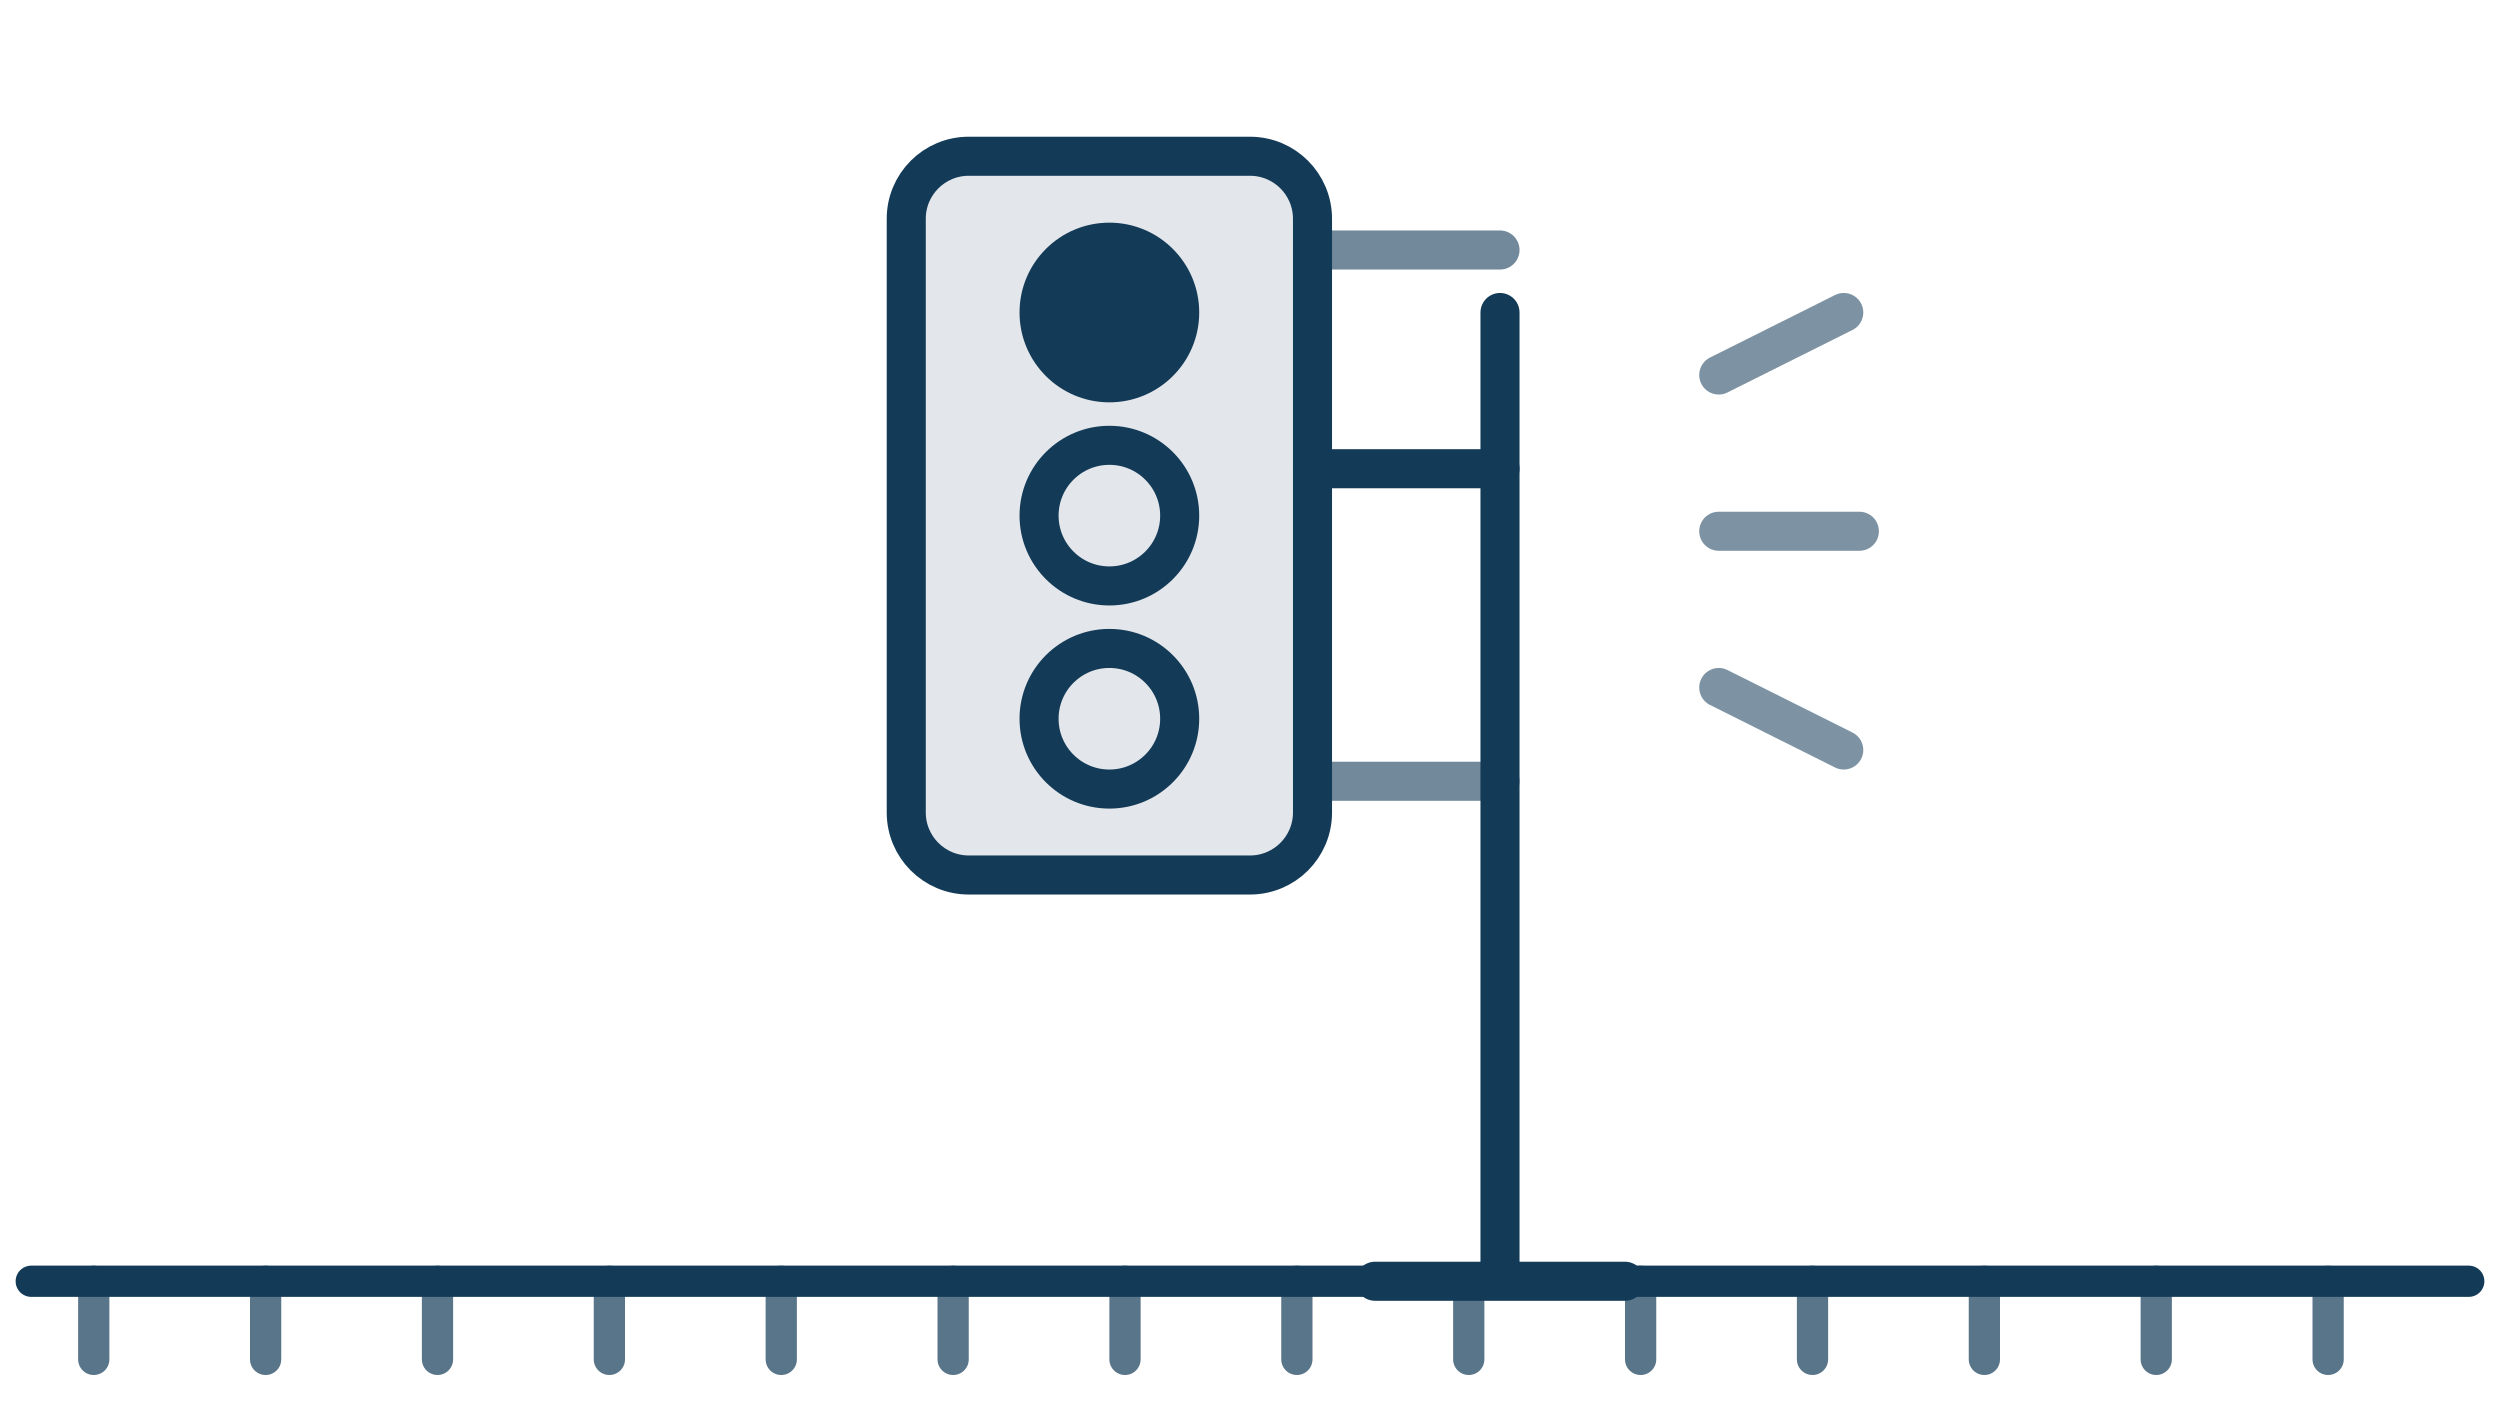
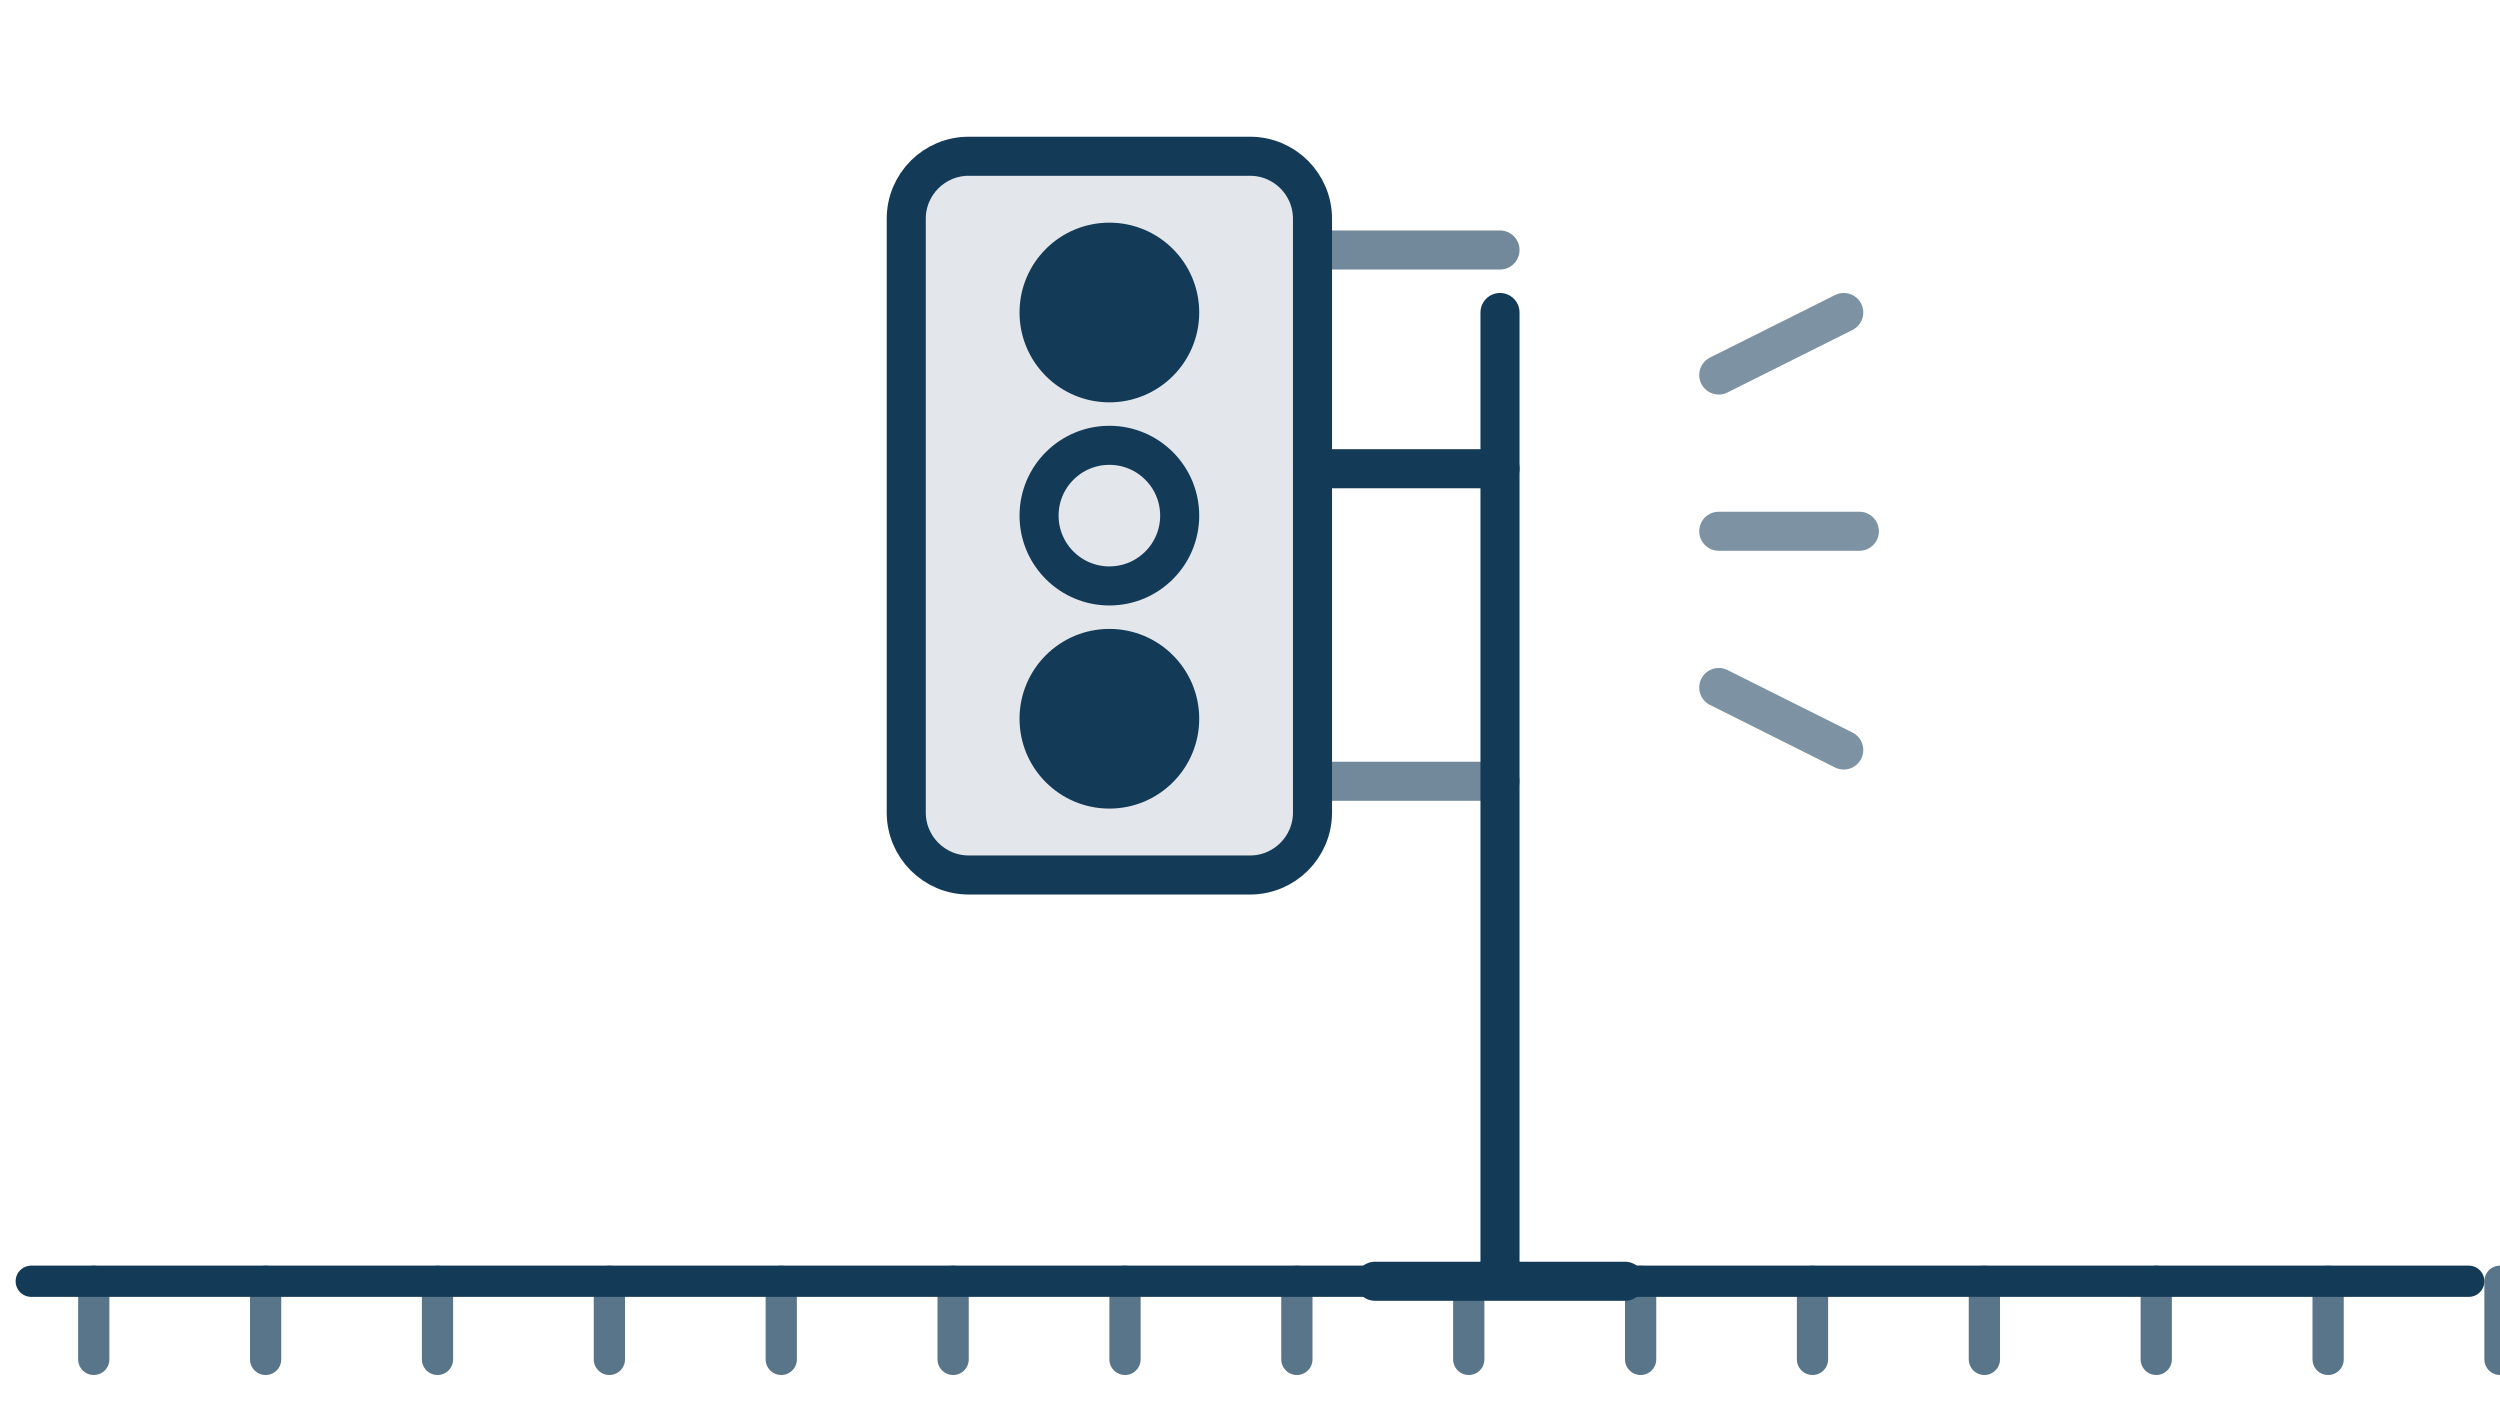
<svg xmlns="http://www.w3.org/2000/svg" viewBox="0 0 160 90" width="480" height="270">
  <g fill="none" stroke="#133a57" stroke-width="2.5" stroke-linecap="round" stroke-linejoin="round" color="#133a57">
    <g class="art-track" stroke-width="2">
      <path d="M2 82H158" />
-       <path d="M6 82v5" opacity="0.7" />
-       <path d="M17 82v5" opacity="0.7" />
-       <path d="M28 82v5" opacity="0.7" />
-       <path d="M39 82v5" opacity="0.7" />
-       <path d="M50 82v5" opacity="0.7" />
-       <path d="M61 82v5" opacity="0.7" />
-       <path d="M72 82v5" opacity="0.7" />
-       <path d="M83 82v5" opacity="0.7" />
-       <path d="M94 82v5" opacity="0.7" />
-       <path d="M105 82v5" opacity="0.7" />
-       <path d="M116 82v5" opacity="0.7" />
-       <path d="M127 82v5" opacity="0.7" />
-       <path d="M138 82v5" opacity="0.7" />
-       <path d="M149 82v5" opacity="0.7" />
+       <g class="art-sleepers">
+         <path d="M6 82v5" opacity="0.7" />
+         <path d="M17 82v5" opacity="0.7" />
+         <path d="M28 82v5" opacity="0.7" />
+         <path d="M39 82v5" opacity="0.7" />
+         <path d="M50 82v5" opacity="0.7" />
+         <path d="M61 82v5" opacity="0.7" />
+         <path d="M72 82v5" opacity="0.7" />
+         <path d="M83 82v5" opacity="0.7" />
+         <path d="M94 82v5" opacity="0.7" />
+         <path d="M105 82v5" opacity="0.7" />
+         <path d="M116 82v5" opacity="0.7" />
+         <path d="M127 82v5" opacity="0.7" />
+         <path d="M138 82v5" opacity="0.7" />
+         <path d="M149 82v5" opacity="0.7" />
+         <path d="M160 82v5" opacity="0.7" />
+       </g>
    </g>
    <g class="art-move">
      <path d="M96 82V20M88 82h16" />
      <path d="M96 30H84" />
      <rect x="58" y="10" width="26" height="46" rx="4" fill="#133a57" fill-opacity="0.12" />
-       <circle cx="71" cy="20" r="4.5" fill="#133a57" />
+       <circle class="art-light-stop" cx="71" cy="20" r="4.5" fill="#133a57" />
      <circle cx="71" cy="33" r="4.5" />
-       <circle cx="71" cy="46" r="4.5" />
+       <circle class="art-light-go" cx="71" cy="46" r="4.5" fill="#133a57" />
      <path d="M84 50h12M84 16h12" opacity="0.6" />
      <path d="M110 24l8-4M110 34h9M110 44l8 4" opacity="0.55" />
    </g>
  </g>
</svg>
